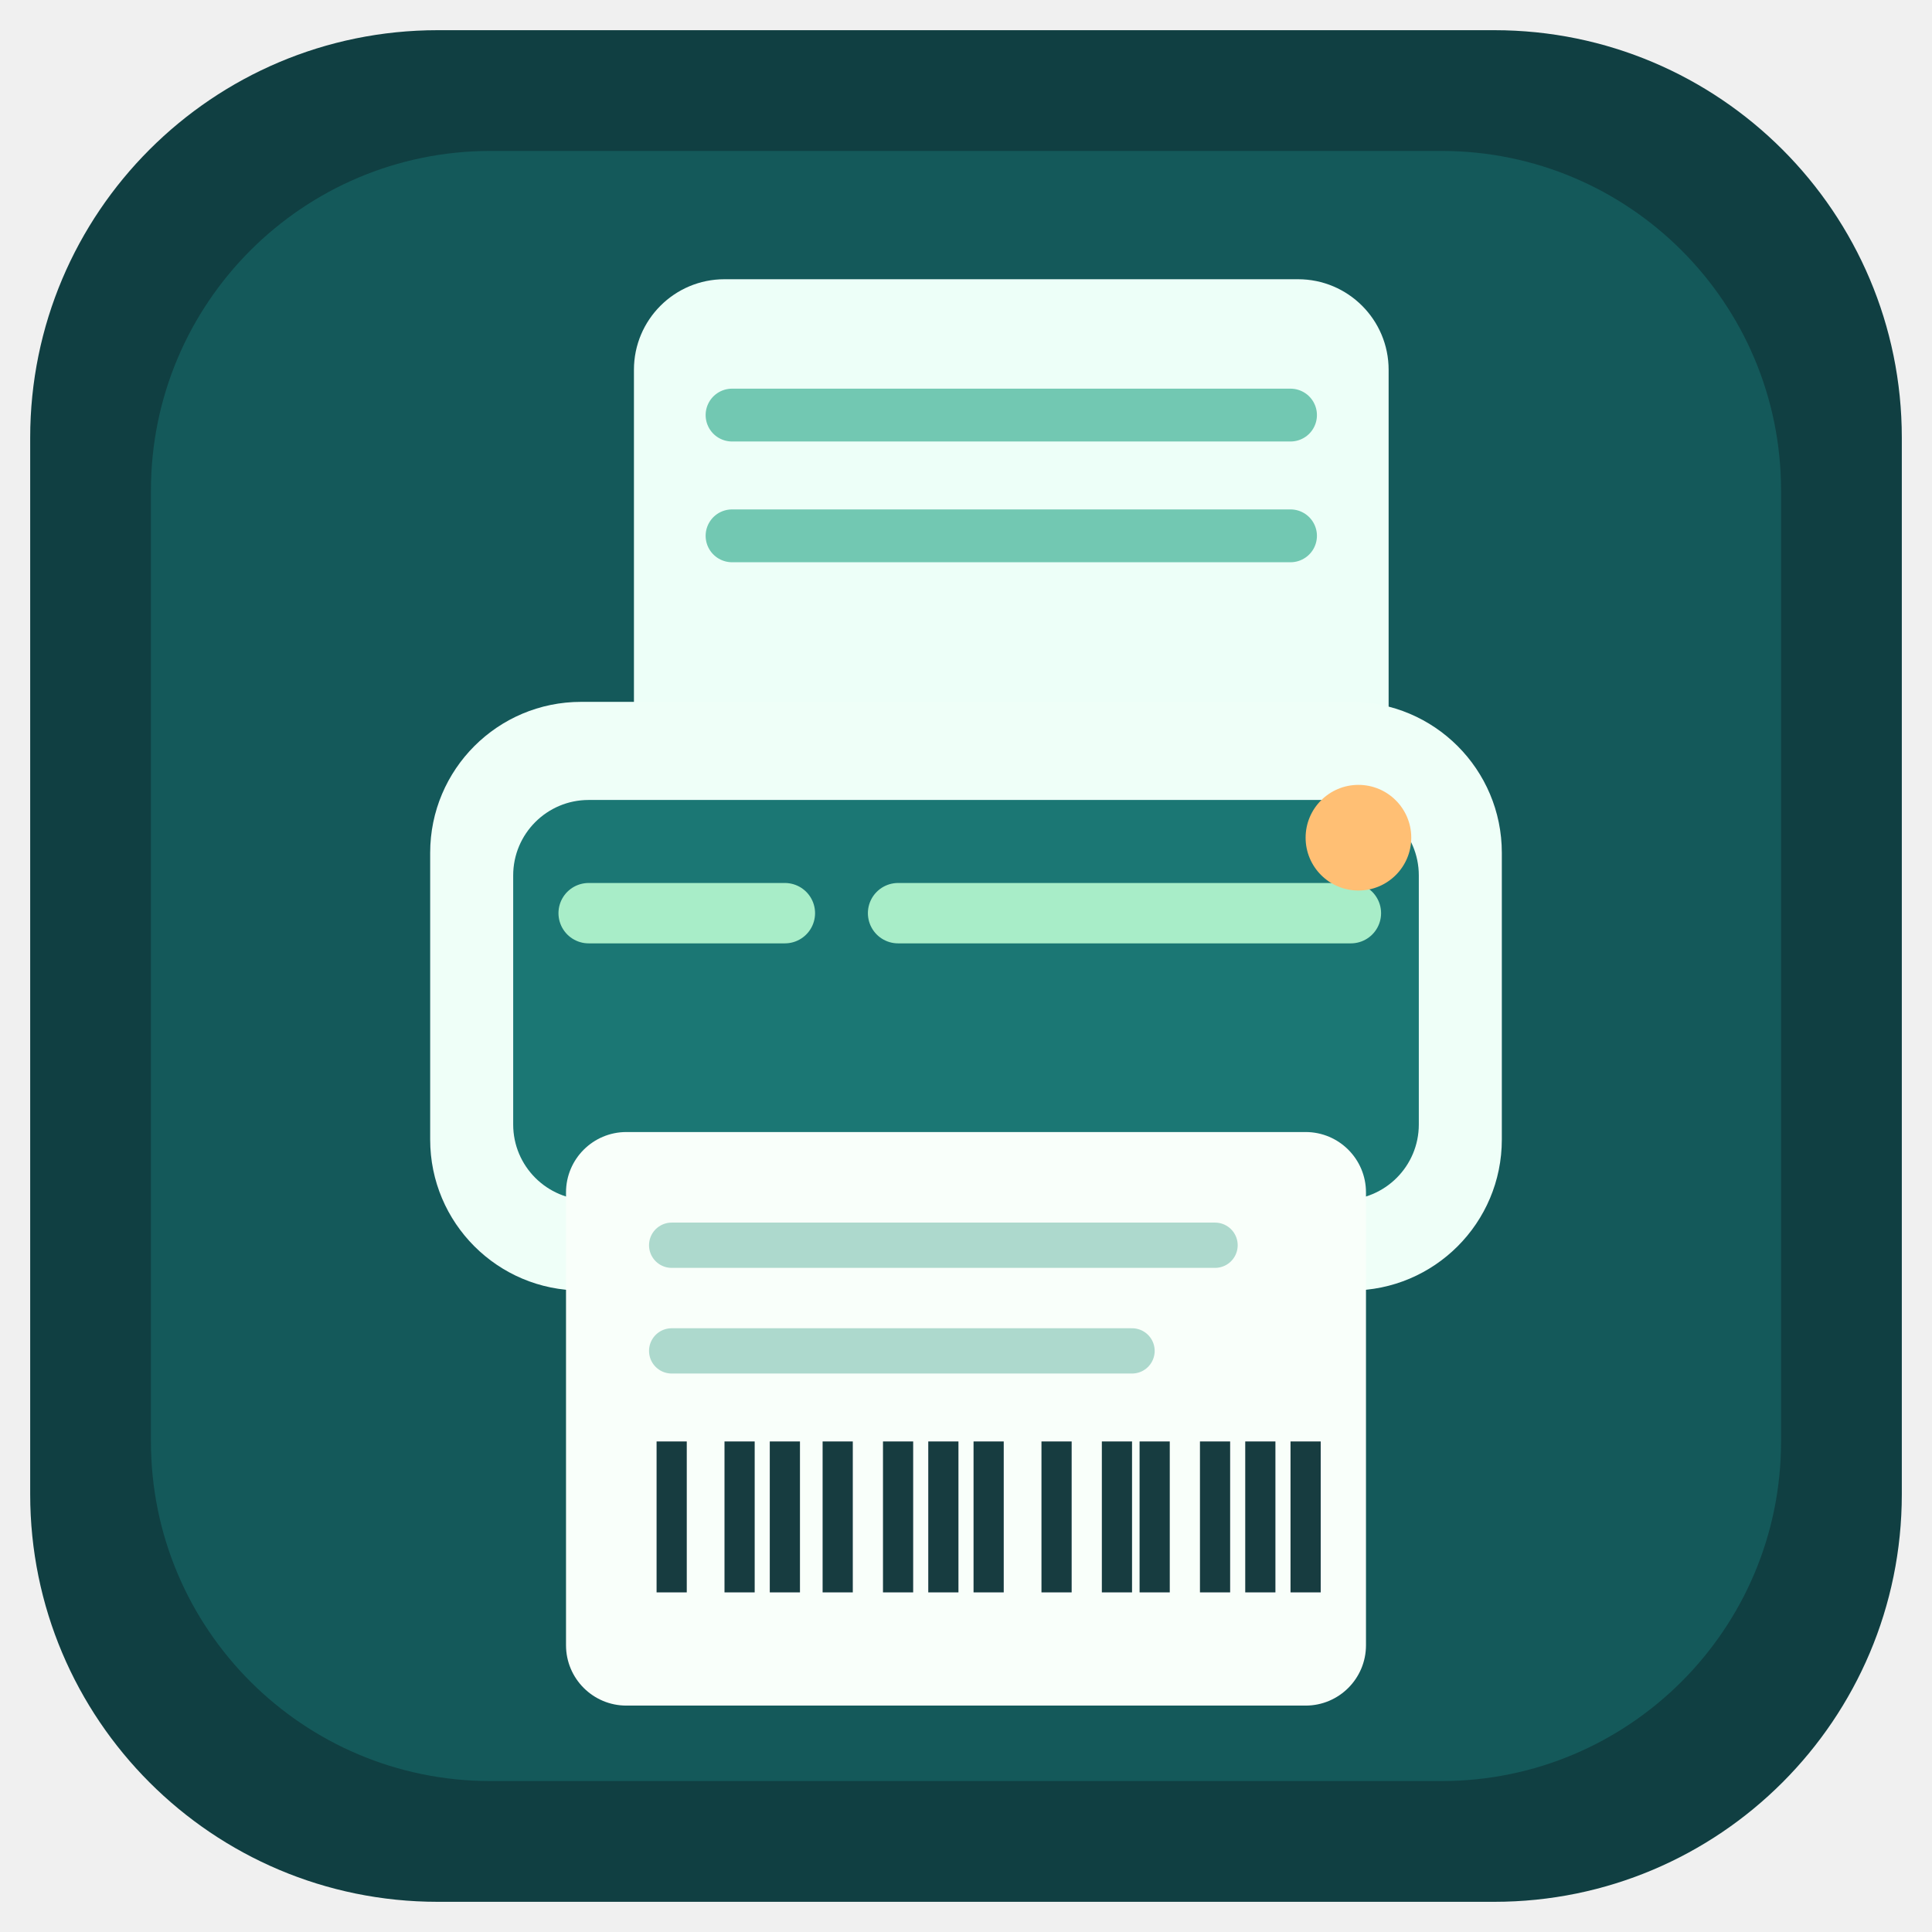
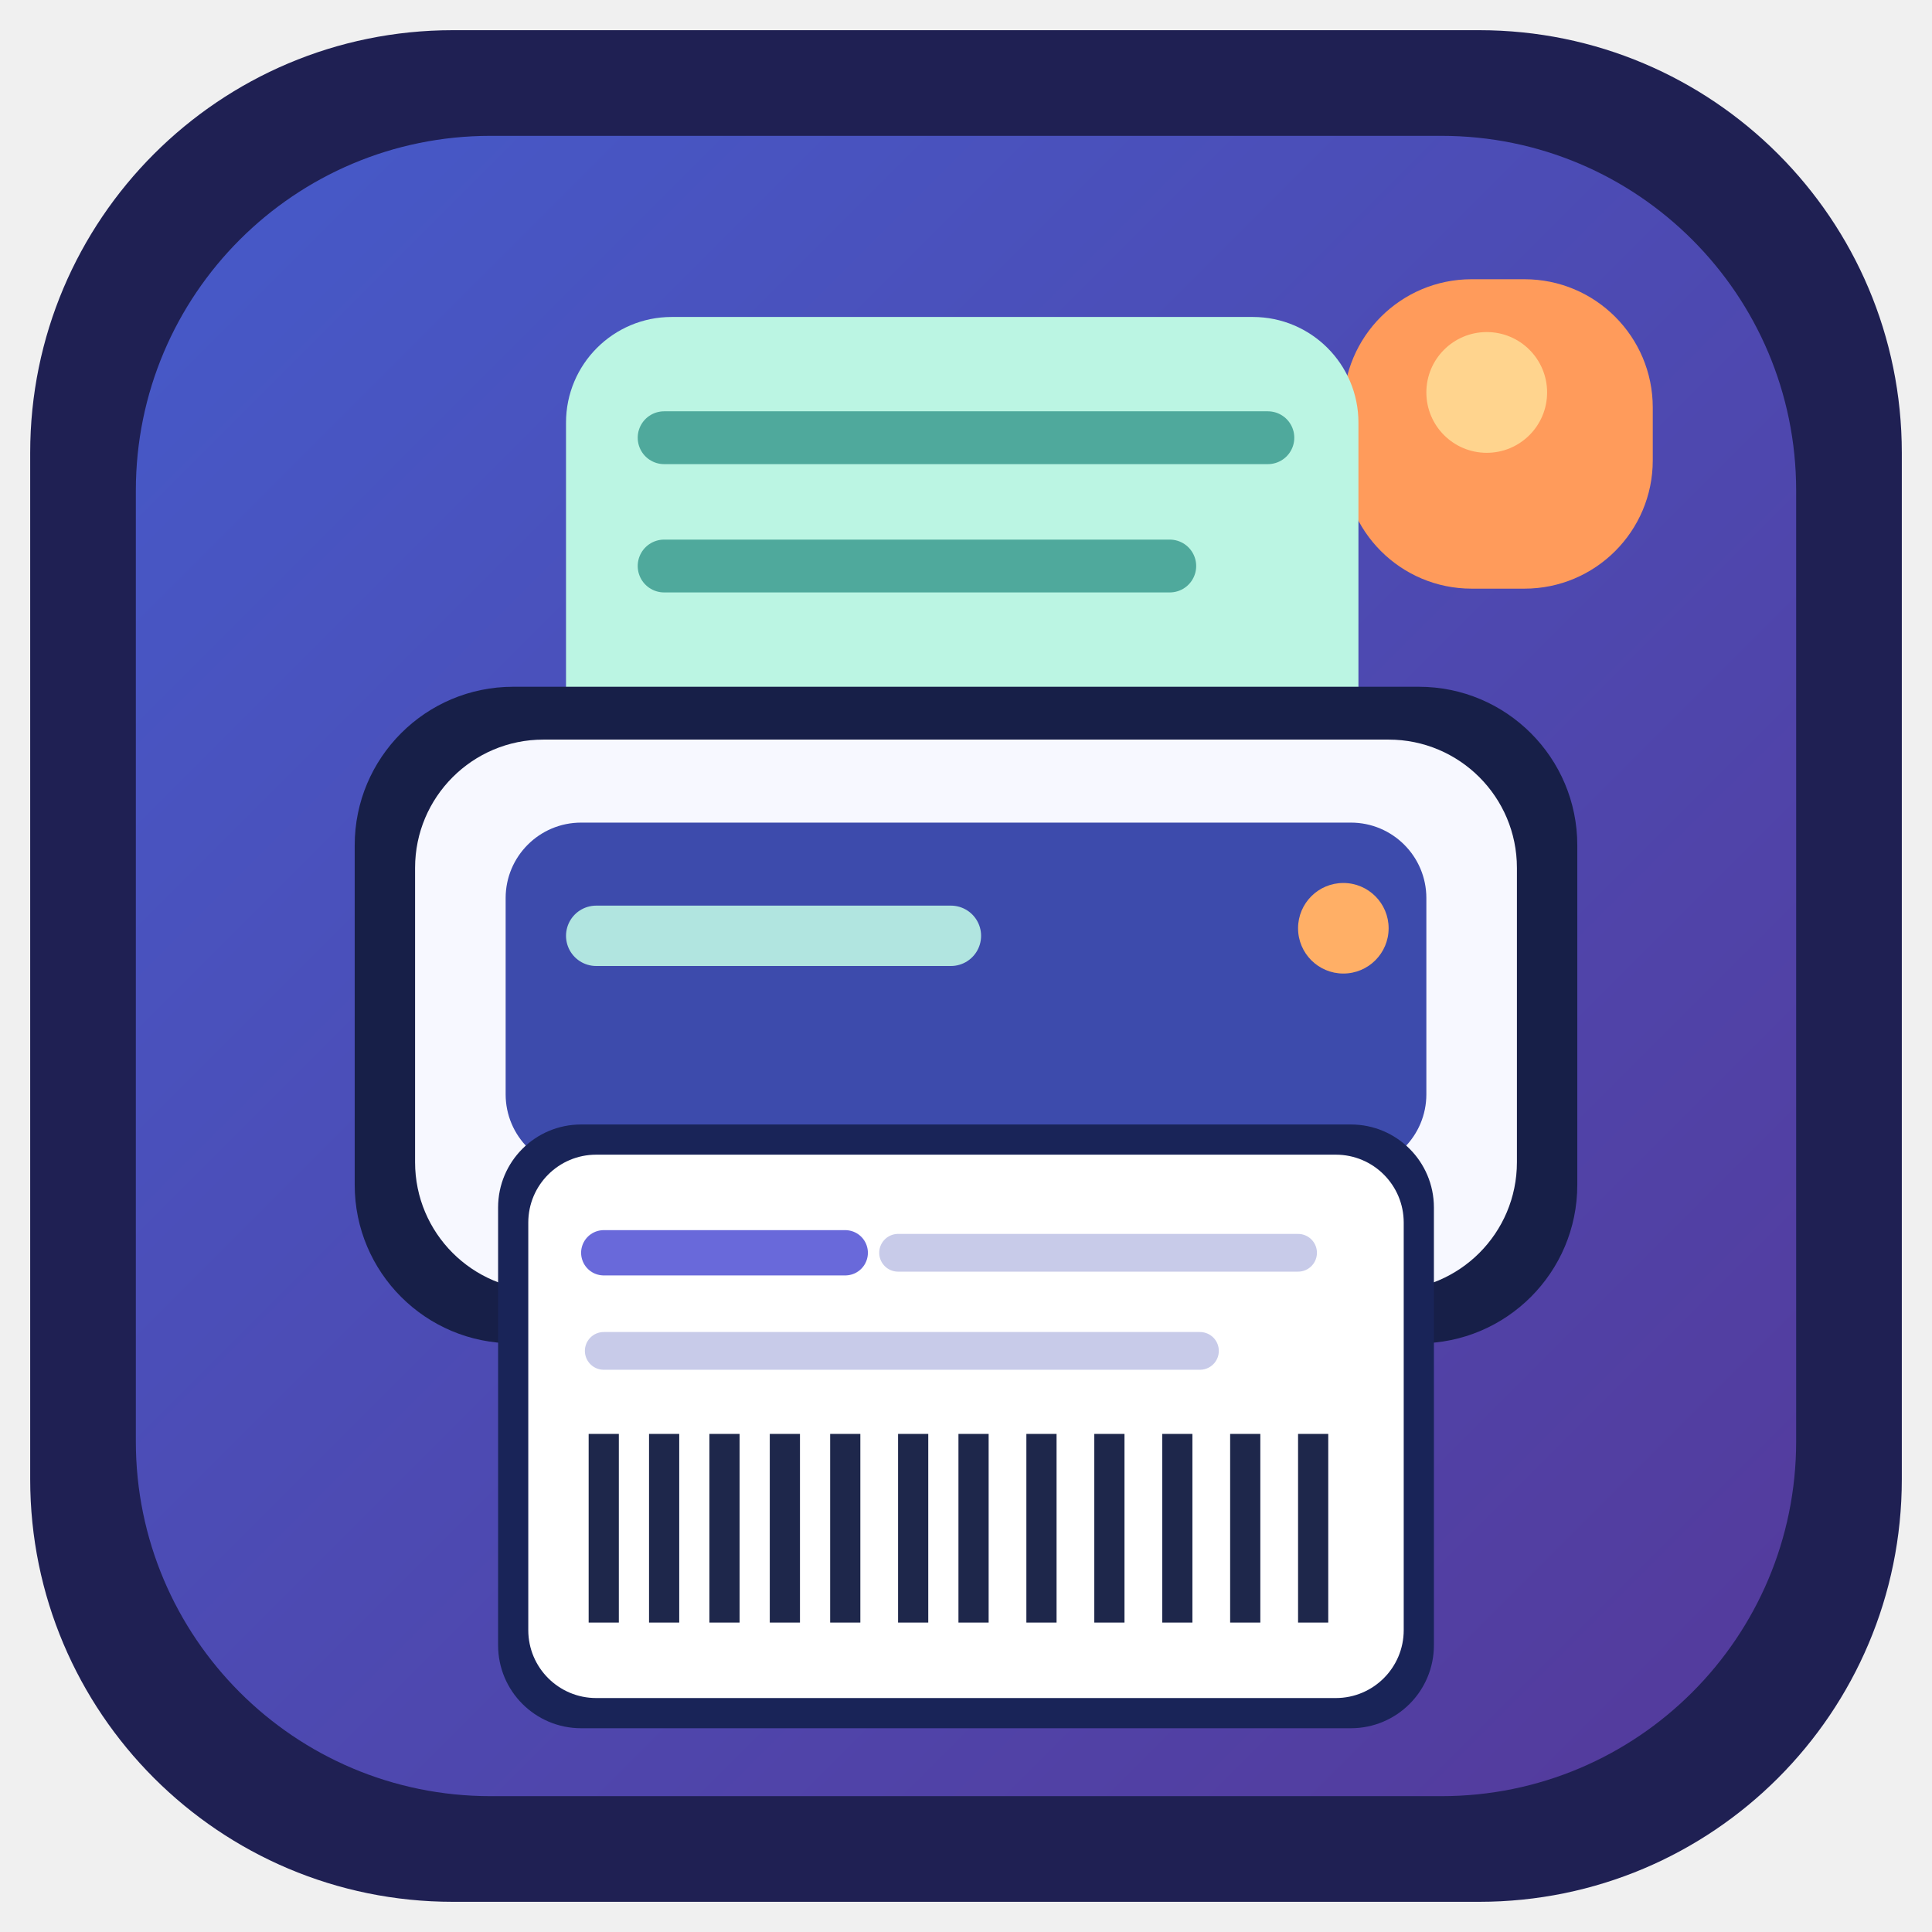
<svg xmlns="http://www.w3.org/2000/svg" width="256" height="256" viewBox="0 0 256 256">
-   <rect x="4" y="4" width="248" height="248" rx="54" fill="#103f42" />
-   <rect x="20" y="20" width="216" height="216" rx="45" fill="#14595a" />
-   <rect x="84" y="37" width="100" height="103" rx="12" fill="#edfff8" />
-   <path d="M97 55h74M97 71h74" stroke="#72c8b2" stroke-width="7" stroke-linecap="round" />
-   <rect x="57" y="93" width="142" height="78" rx="20" fill="#effff8" />
-   <rect x="68" y="106" width="120" height="53" rx="10" fill="#1b7774" />
-   <path d="M78 121h26m15 0h60" stroke="#a8edc8" stroke-width="8" stroke-linecap="round" />
-   <circle cx="180" cy="111" r="7" fill="#ffbf74" />
-   <rect x="75" y="150" width="106" height="76" rx="8" fill="#f9fffa" />
-   <path d="M89 165h72m-72 14h61" stroke="#add9cd" stroke-width="6" stroke-linecap="round" />
-   <path d="M89 191v20m9-20v20m6-20v20m7-20v20m8-20v20m6-20v20m6-20v20m9-20v20m8-20v20m5-20v20m8-20v20m6-20v20m6-20v20" stroke="#173c40" stroke-width="4" />
+   <defs>
+     <linearGradient id="bg" x2="1" y2="1">
+       <stop stop-color="#465ac9" />
+       <stop offset="1" stop-color="#543a9b" />
+     </linearGradient>
+   </defs>
+   <rect x="4" y="4" width="248" height="248" rx="56" fill="#1f2053" />
+   <rect x="18" y="18" width="220" height="220" rx="47" fill="url(#bg)" />
+   <rect x="178" y="37" width="41" height="41" rx="17" fill="#ff9b5b" />
+   <circle cx="197" cy="52" r="8" fill="#ffd48e" />
+   <rect x="75" y="42" width="105" height="111" rx="14" fill="#bbf5e3" />
+   <path d="M88 58h80m-80 17h67" stroke="#4fa99c" stroke-width="7" stroke-linecap="round" />
+   <rect x="47" y="91" width="162" height="87" rx="21" fill="#171f48" />
+   <rect x="55" y="98" width="146" height="73" rx="17" fill="#f7f8ff" />
+   <rect x="67" y="109" width="122" height="46" rx="10" fill="#3d4bac" />
+   <path d="M79 124h47" stroke="#b1e5e0" stroke-width="8" stroke-linecap="round" />
+   <circle cx="178" cy="123" r="6" fill="#ffaf66" />
+   <rect x="66" y="149" width="124" height="80" rx="11" fill="#192458" />
+   <rect x="70" y="153" width="116" height="72" rx="9" fill="#fff" />
+   <path d="M80 166h32" stroke="#6969da" stroke-width="6" stroke-linecap="round" />
+   <path d="M119 166h53m-92 13h79" stroke="#c8cbe9" stroke-width="5" stroke-linecap="round" />
+   <path d="M80 190v25m8-25v25m8-25v25m8-25v25m8-25v25m9-25v25m8-25v25m9-25v25m9-25v25m9-25v25m9-25v25m9-25v25" stroke="#1e274b" stroke-width="4" />
</svg>
